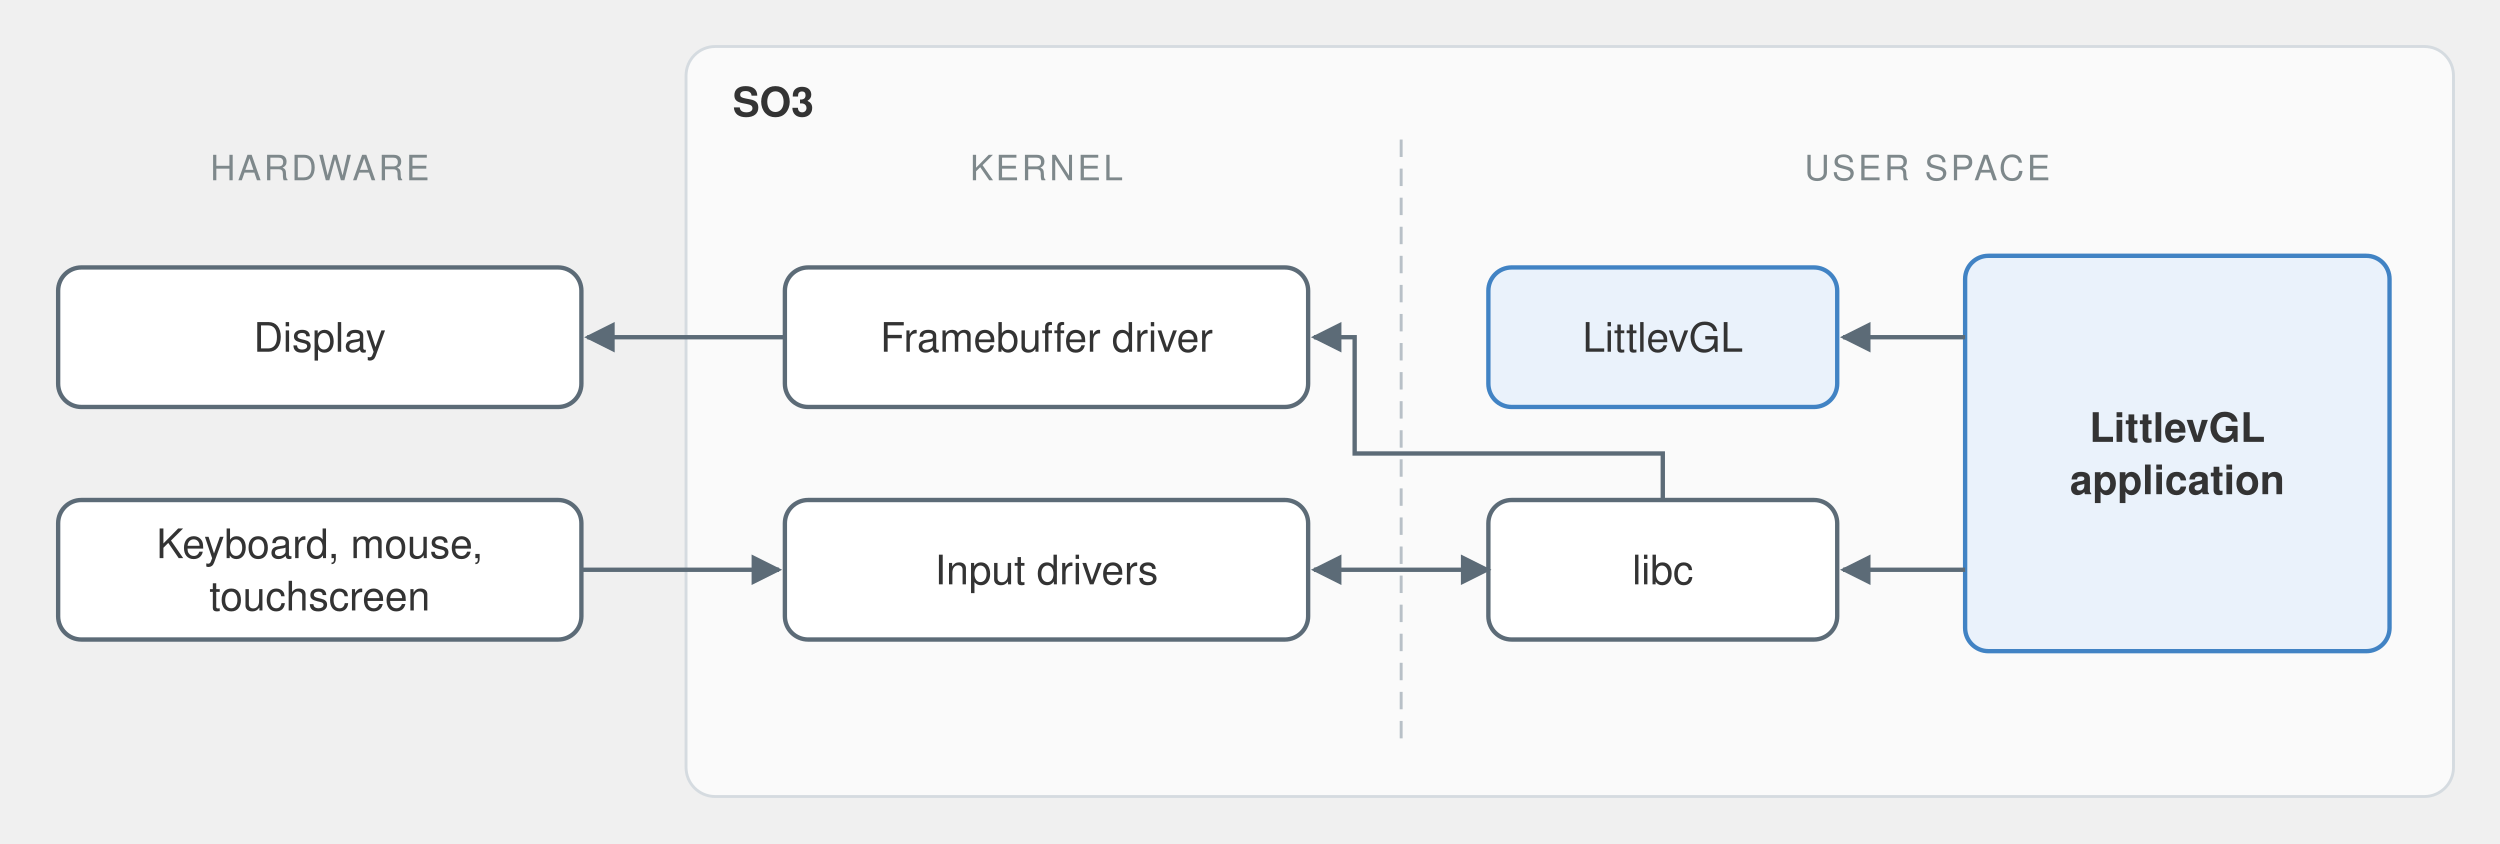
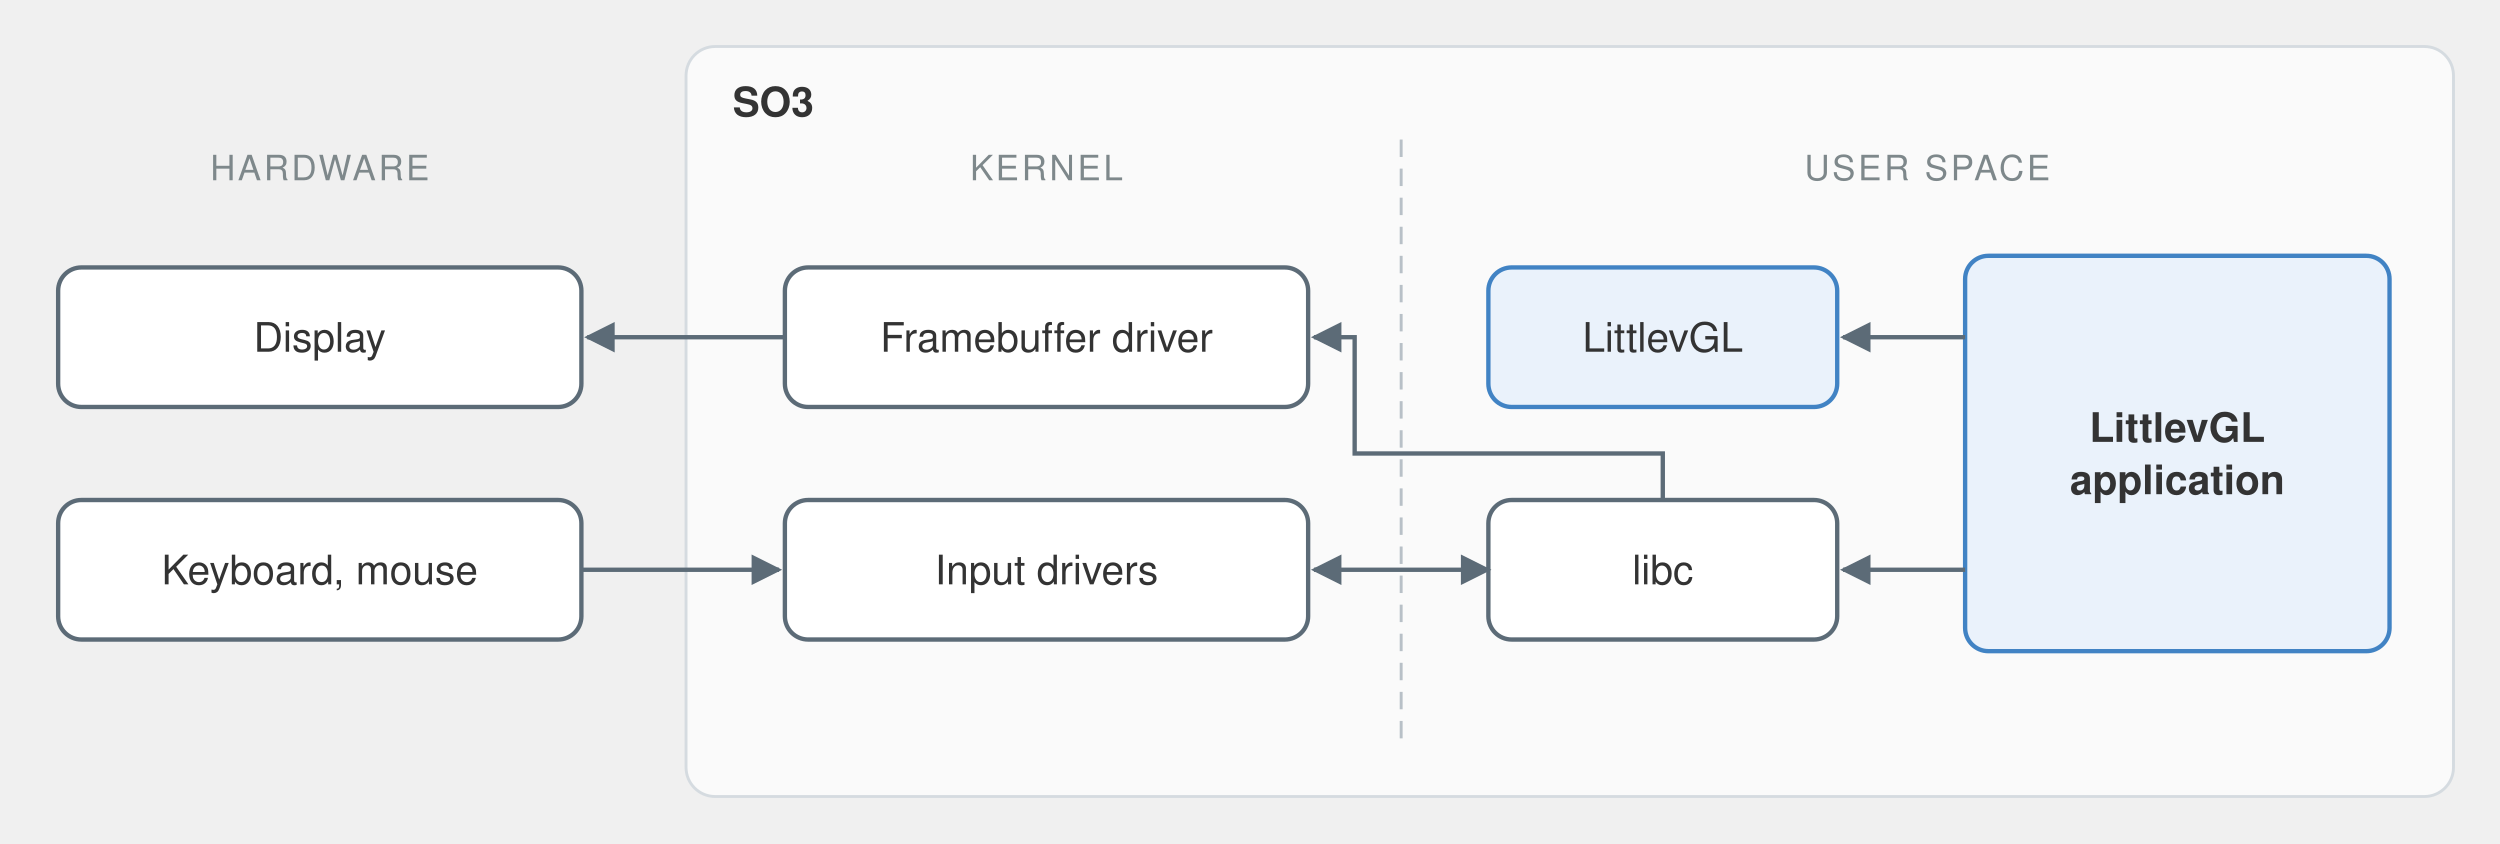
<svg xmlns="http://www.w3.org/2000/svg" viewBox="0 0 860 290" width="860" height="290" role="img" aria-labelledby="t">
  <defs>
    <marker id="arrow" viewBox="0 0 10 10" refX="9" refY="5" markerWidth="7" markerHeight="7" orient="auto-start-reverse">
      <path d="M0,0 L10,5 L0,10 z" fill="#5c6b77" />
    </marker>
  </defs>
  <style>
    text { font-family: "Helvetica Neue", Helvetica, Arial, sans-serif; font-size: 14px; fill: #333; text-anchor: middle; }
    .area { font-size: 12px; fill: #7e888b; letter-spacing: 0.08em; }
    .title { font-weight: bold; text-anchor: start; }
    .bold { font-weight: bold; }
    .system { fill: #fafafa; stroke: #d5dbe0; }
    .divider { stroke: #b8c0c7; stroke-width: 1; stroke-dasharray: 6 4; }
    .node { fill: #fff; stroke: #5c6b77; stroke-width: 1.5; }
    .node-lv { fill: #eaf2fb; stroke: #4183c4; stroke-width: 1.5; }
    .edge { stroke: #5c6b77; stroke-width: 1.5; fill: none; }
  </style>
  <text class="area" x="110" y="62">HARDWARE</text>
  <rect class="node" x="20" y="92" width="180" height="48" rx="8" />
  <text x="110" y="121">Display</text>
  <rect class="node" x="20" y="172" width="180" height="48" rx="8" />
-   <text x="110" y="192">Keyboard, mouse,</text>
-   <text x="110" y="210">touchscreen</text>
+   <text x="110" y="201">Keyboard, mouse</text>
  <rect class="system" x="236" y="16" width="608" height="258" rx="10" />
  <text class="title" x="252" y="40">SO3</text>
  <text class="area" x="360" y="62">KERNEL</text>
  <line class="divider" x1="482" y1="48" x2="482" y2="258" />
  <text class="area" x="663" y="62">USER SPACE</text>
  <rect class="node" x="270" y="92" width="180" height="48" rx="8" />
  <text x="360" y="121">Framebuffer driver</text>
  <rect class="node" x="270" y="172" width="180" height="48" rx="8" />
  <text x="360" y="201">Input drivers</text>
  <rect class="node-lv" x="512" y="92" width="120" height="48" rx="8" />
  <text x="572" y="121">LittlevGL</text>
  <rect class="node" x="512" y="172" width="120" height="48" rx="8" />
  <text x="572" y="201">libc</text>
  <rect class="node-lv" x="676" y="88" width="146" height="136" rx="8" />
  <text class="bold" x="749" y="152">LittlevGL</text>
  <text class="bold" x="749" y="170">application</text>
  <path class="edge" d="M270,116 H202" marker-end="url(#arrow)" />
  <path class="edge" d="M200,196 H268" marker-end="url(#arrow)" />
  <path class="edge" d="M512,196 H452" marker-start="url(#arrow)" marker-end="url(#arrow)" />
  <path class="edge" d="M572,172 V156 H466 V116 H452" marker-end="url(#arrow)" />
  <path class="edge" d="M676,116 H634" marker-end="url(#arrow)" />
  <path class="edge" d="M676,196 H634" marker-end="url(#arrow)" />
</svg>
